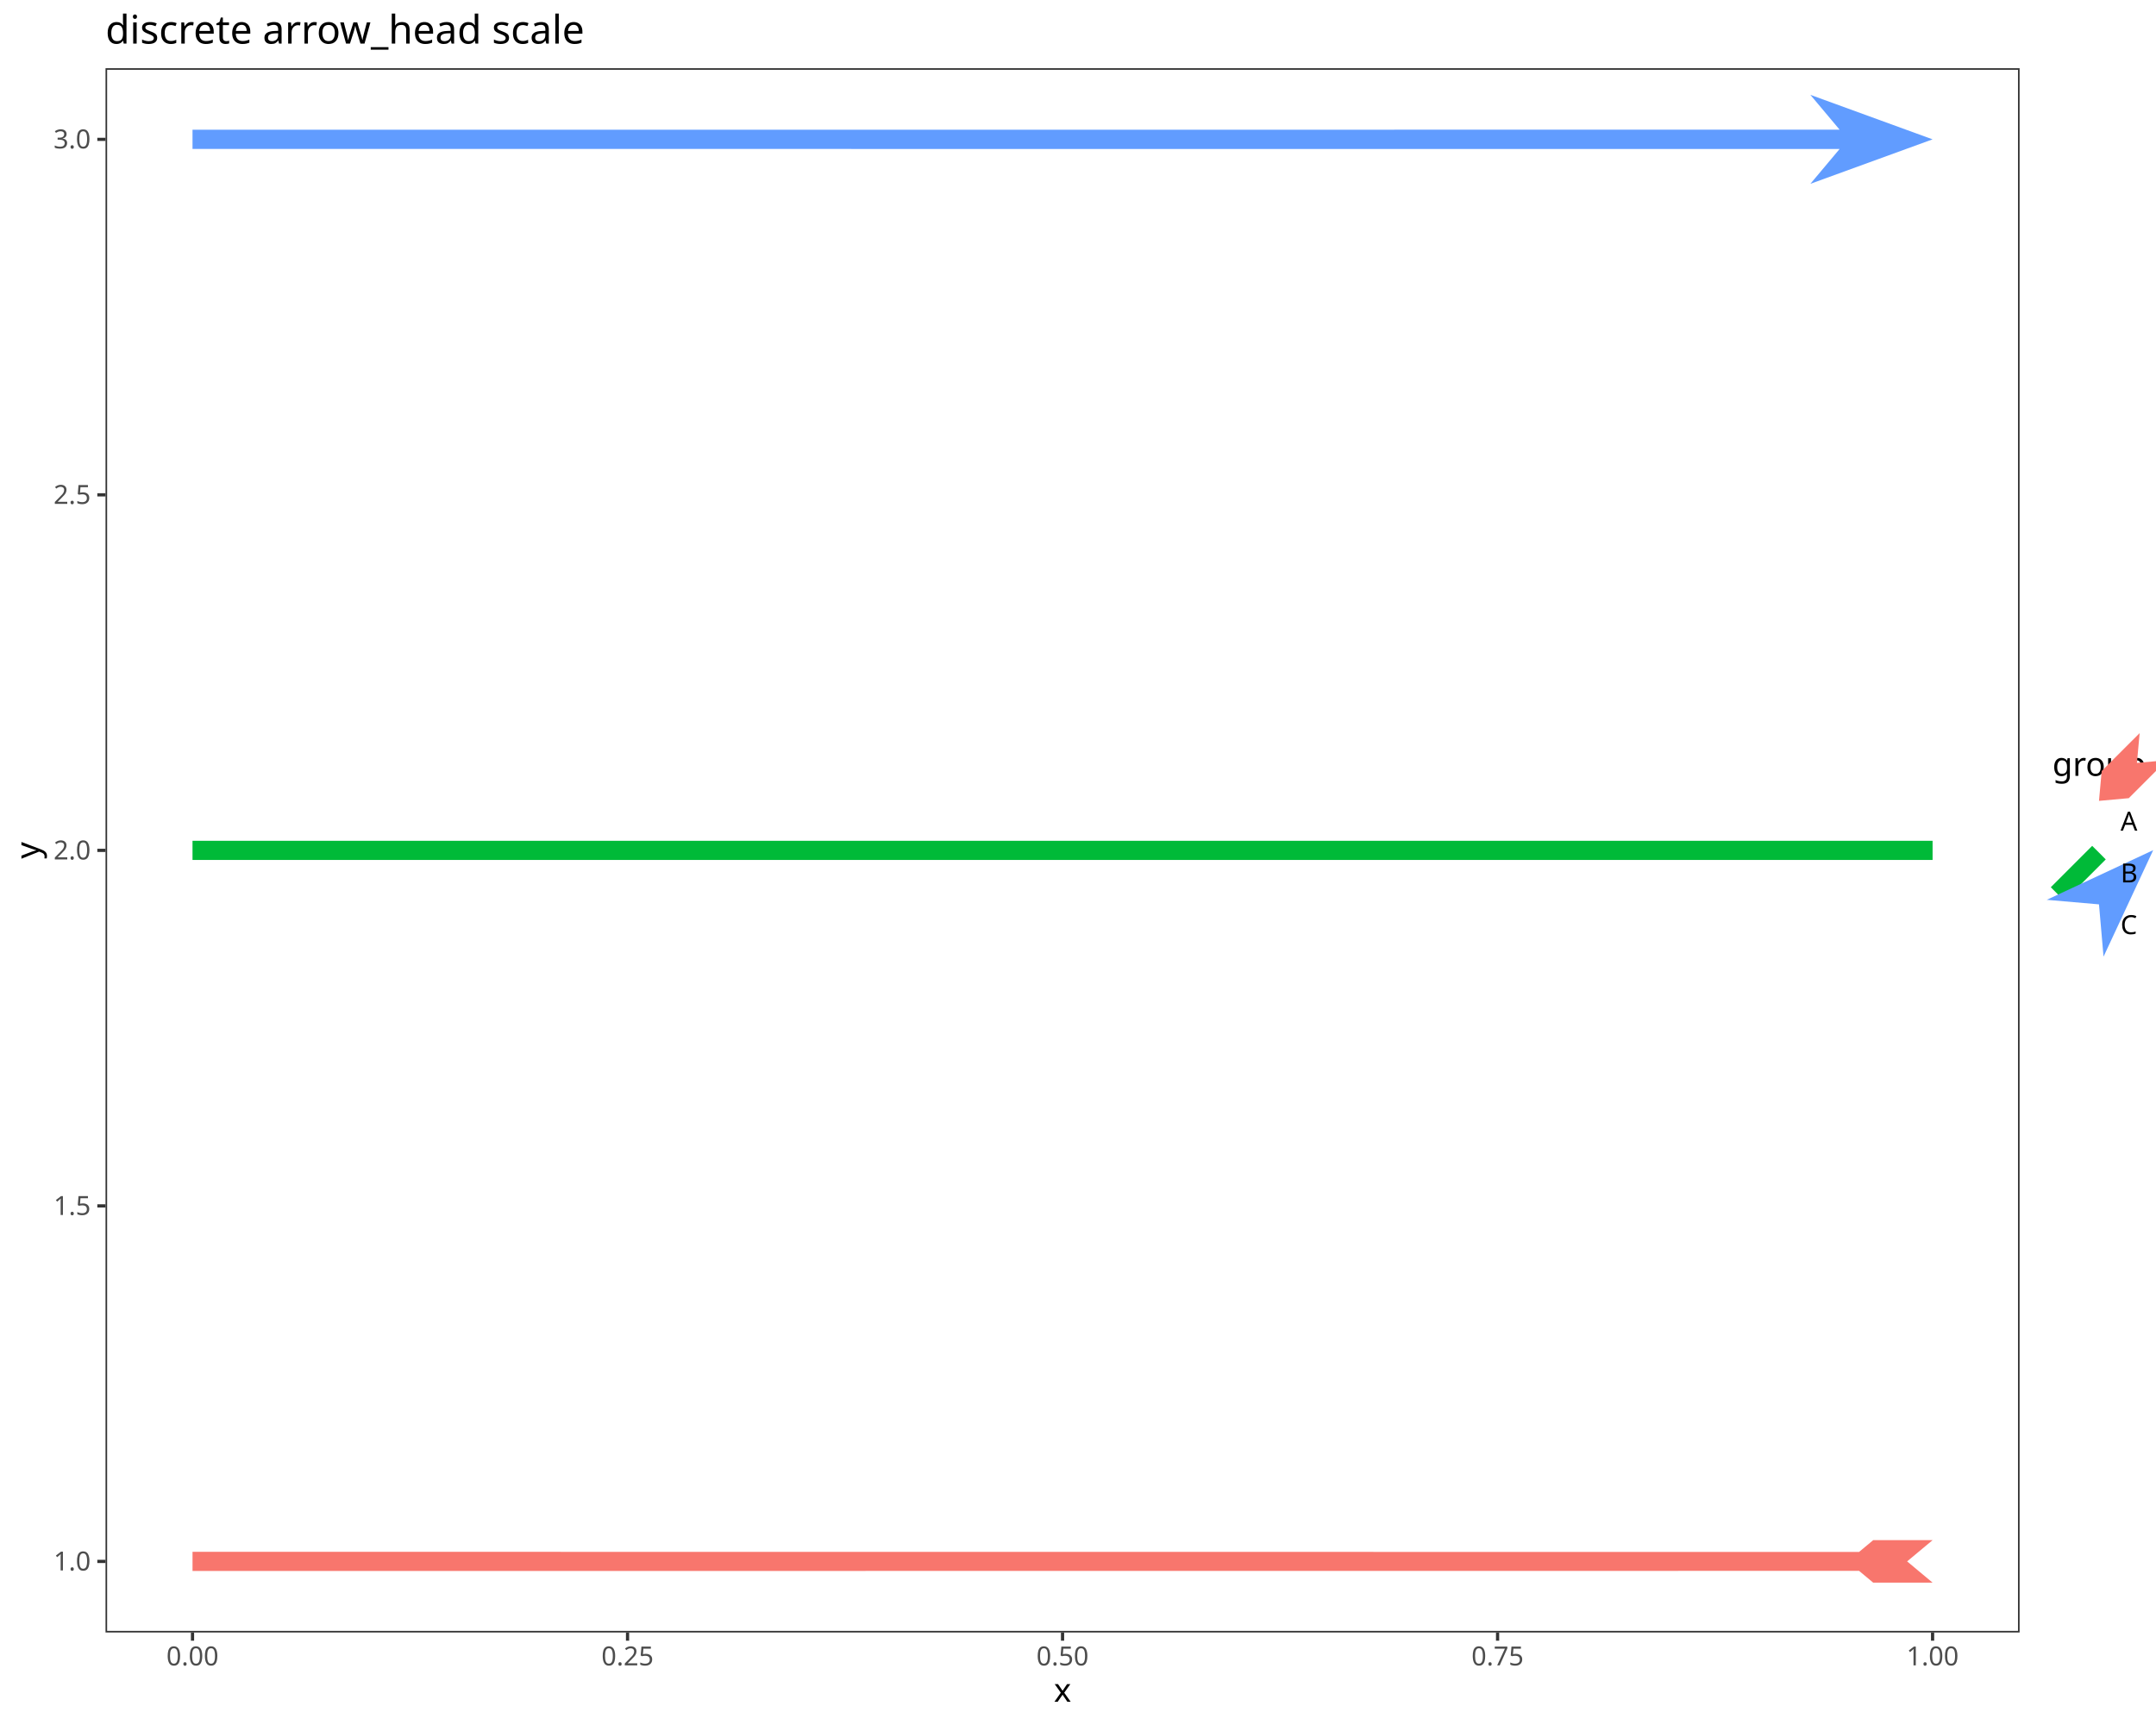
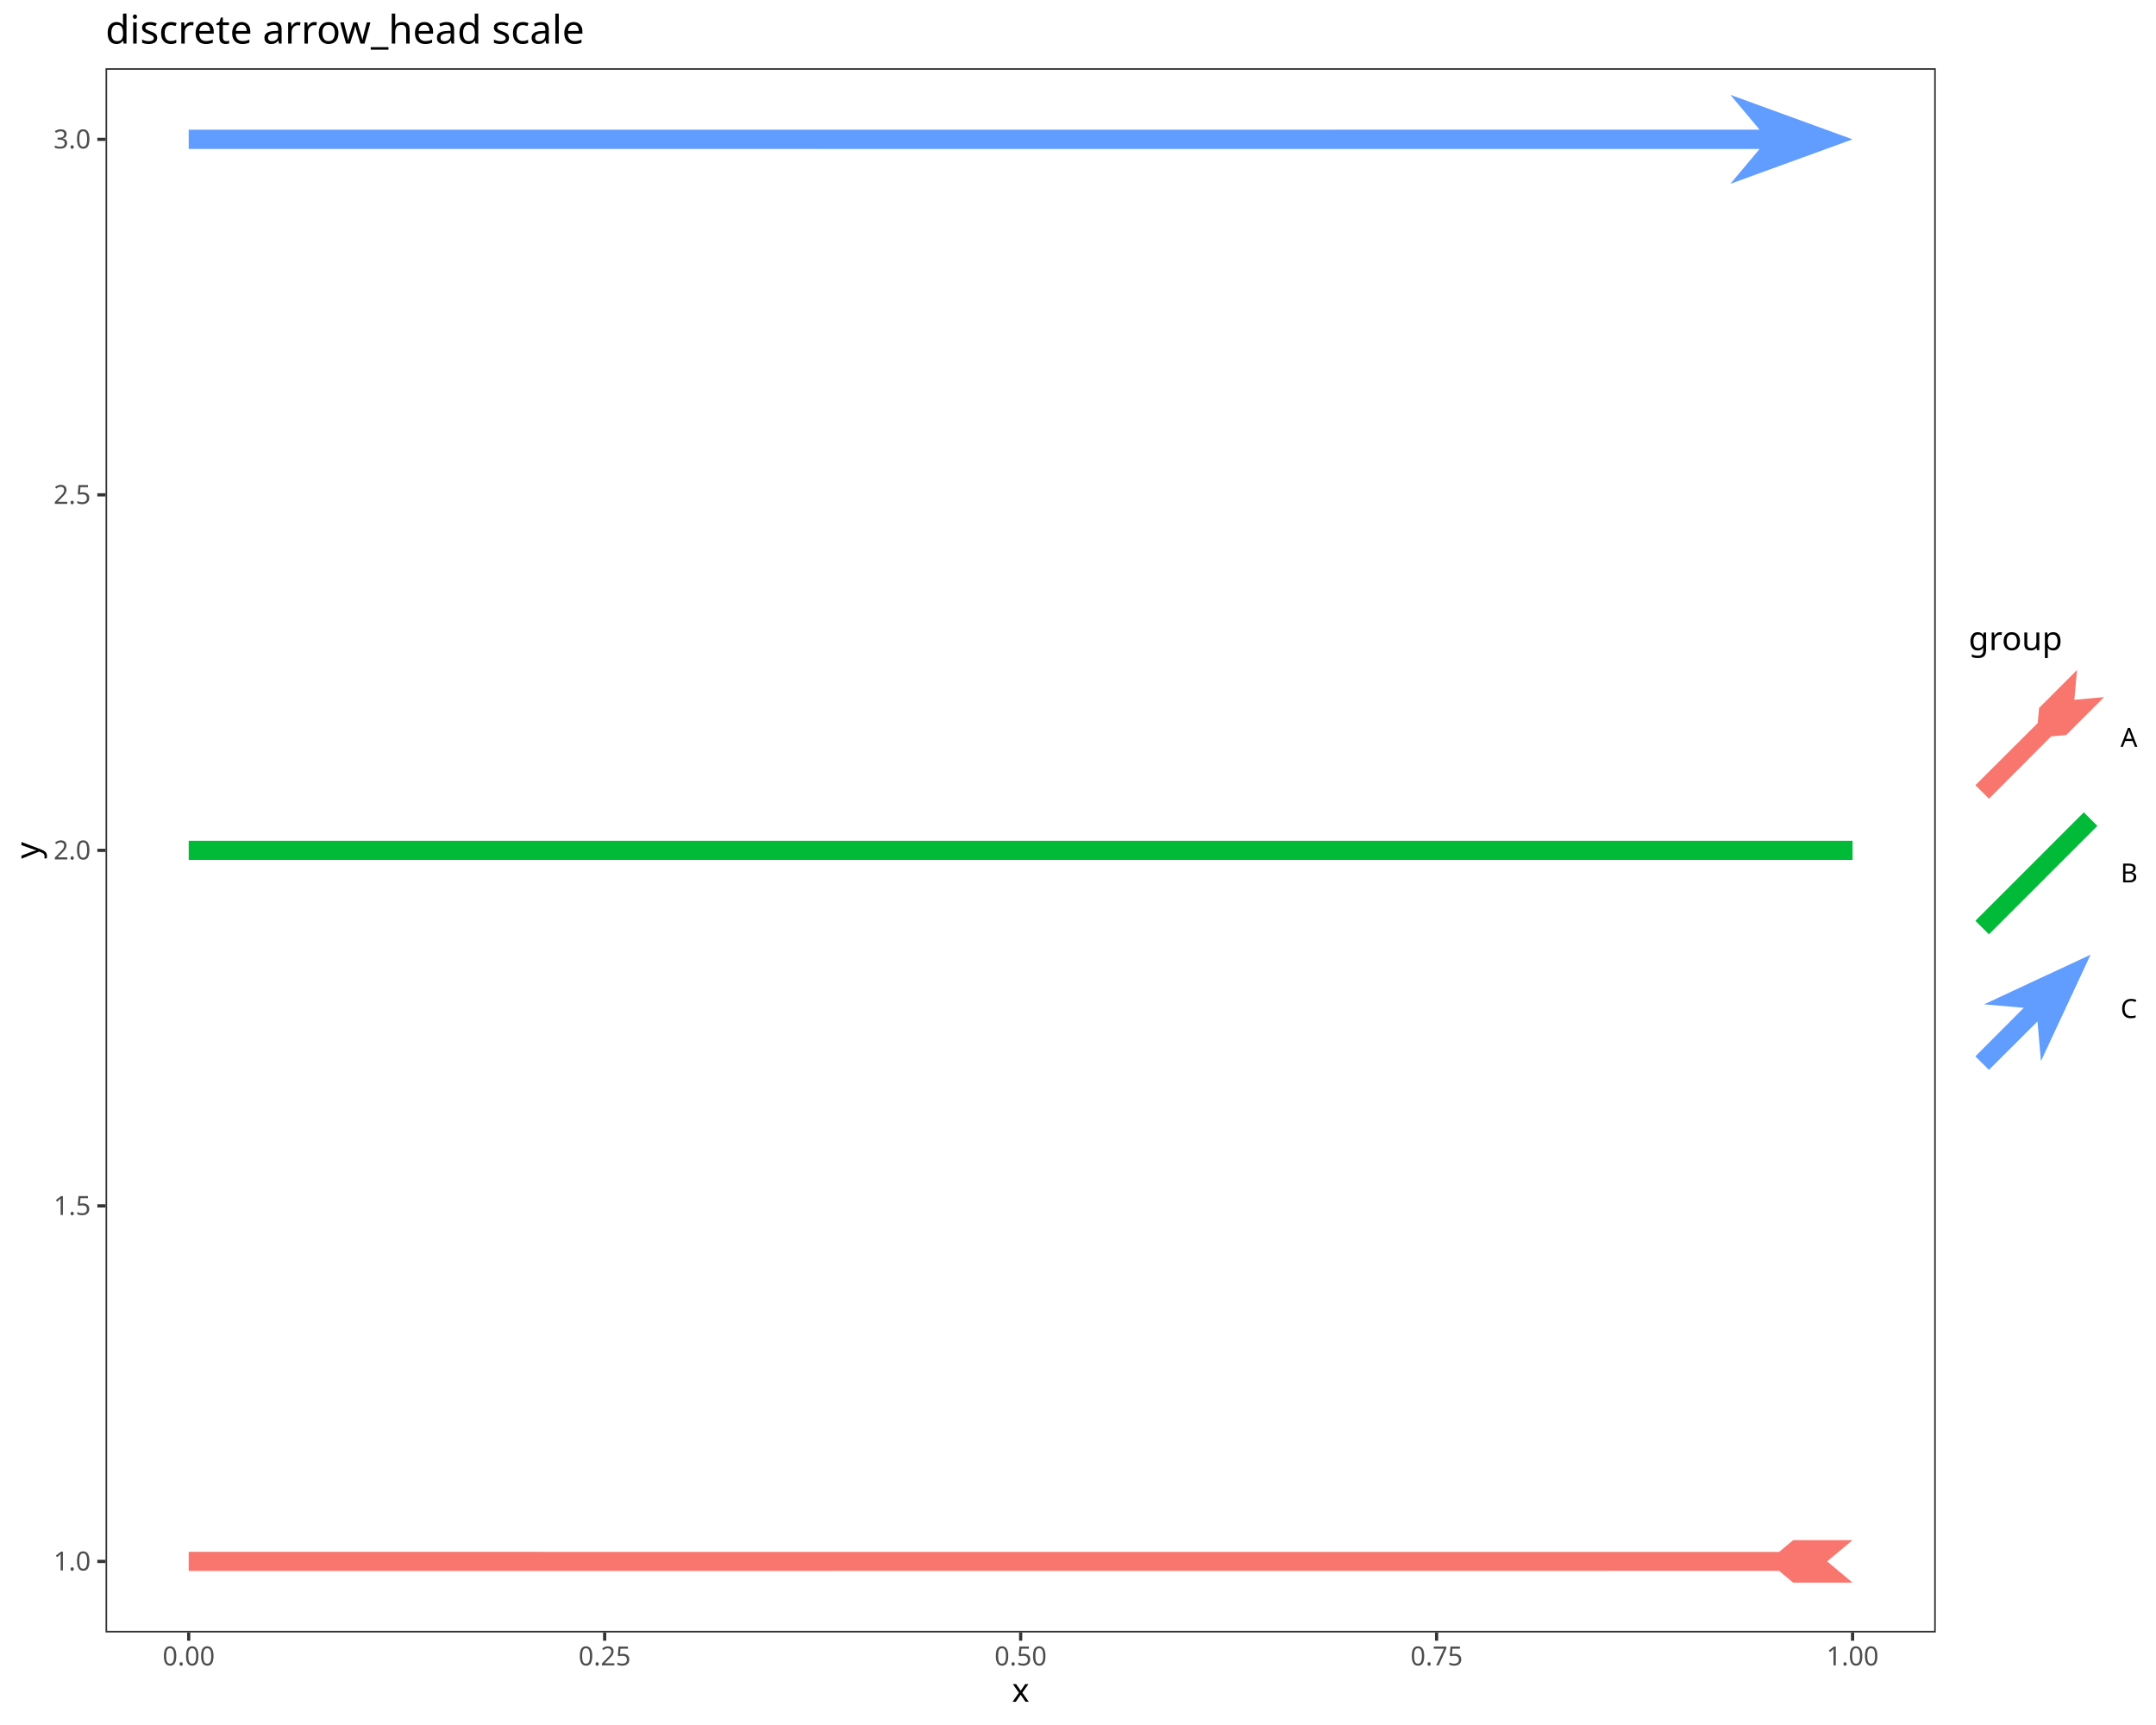
<svg xmlns="http://www.w3.org/2000/svg" class="svglite" data-engine-version="2.0" width="720.00pt" height="576.00pt" viewBox="0 0 720.00 576.00">
  <defs>
    <style type="text/css">
    .svglite line, .svglite polyline, .svglite polygon, .svglite path, .svglite rect, .svglite circle {
      fill: none;
      stroke: #000000;
      stroke-linecap: round;
      stroke-linejoin: round;
      stroke-miterlimit: 10.00;
    }
  </style>
  </defs>
  <rect width="100%" height="100%" style="stroke: none; fill: #FFFFFF;" />
  <defs>
    <clipPath id="cpMC4wMHw3MjAuMDB8MC4wMHw1NzYuMDA=">
      <rect x="0.00" y="0.00" width="720.00" height="576.00" />
    </clipPath>
  </defs>
  <g clip-path="url(#cpMC4wMHw3MjAuMDB8MC4wMHw1NzYuMDA=)">
    <rect x="0.00" y="0.00" width="720.00" height="576.00" style="stroke-width: 1.07; stroke: #FFFFFF; fill: #FFFFFF;" />
  </g>
  <defs>
-     <clipPath id="cpMzUuMjR8Njc0LjQ1fDIyLjc4fDU0NS4xMQ==">
-       <rect x="35.24" y="22.78" width="639.21" height="522.33" />
+     <clipPath id="cpMzUuMjR8NjQ2LjQ2fDIyLjc4fDU0NS4xMQ==">
+       <rect x="35.24" y="22.78" width="611.22" height="522.33" />
    </clipPath>
  </defs>
-   <g clip-path="url(#cpMzUuMjR8Njc0LjQ1fDIyLjc4fDU0NS4xMQ==)">
-     <rect x="35.24" y="22.78" width="639.21" height="522.33" style="stroke-width: 1.07; stroke: none; fill: #FFFFFF;" />
-     <path d="M 636.89 521.37 L 645.39 514.28 L 625.55 514.28 L 620.84 518.21 L 64.29 518.17 L 64.29 524.57 L 620.84 524.53 L 625.55 528.46 L 645.39 528.46 Z" style="fill-rule: evenodd; fill: #F8766D; stroke-width: 0.53; stroke: none; stroke-linecap: butt;" />
-     <path d="M 64.29 287.15 L 645.39 287.15 L 645.39 283.95 L 645.39 280.75 L 64.29 280.75 L 64.29 283.95 Z" style="fill-rule: evenodd; fill: #00BA38; stroke-width: 0.53; stroke: none; stroke-linecap: butt;" />
-     <path d="M 645.39 46.53 L 604.58 31.67 L 614.34 43.30 L 64.29 43.32 L 64.29 49.73 L 614.34 49.75 L 604.58 61.38 Z" style="fill-rule: evenodd; fill: #619CFF; stroke-width: 0.53; stroke: none; stroke-linecap: butt;" />
-     <rect x="35.24" y="22.78" width="639.21" height="522.33" style="stroke-width: 1.07; stroke: #333333;" />
+   <g clip-path="url(#cpMzUuMjR8NjQ2LjQ2fDIyLjc4fDU0NS4xMQ==)">
+     <rect x="35.24" y="22.78" width="611.22" height="522.33" style="stroke-width: 1.07; stroke: none; fill: #FFFFFF;" />
+     <path d="M 610.17 521.37 L 618.67 514.28 L 598.83 514.28 L 594.12 518.21 L 63.02 518.17 L 63.02 524.57 L 594.12 524.53 L 598.83 528.46 L 618.67 528.46 Z" style="fill-rule: evenodd; fill: #F8766D; stroke-width: 0.53; stroke: none; stroke-linecap: butt;" />
+     <path d="M 63.02 287.15 L 618.67 287.15 L 618.67 283.95 L 618.67 280.75 L 63.02 280.75 L 63.02 283.95 Z" style="fill-rule: evenodd; fill: #00BA38; stroke-width: 0.53; stroke: none; stroke-linecap: butt;" />
+     <path d="M 618.67 46.53 L 577.86 31.67 L 587.62 43.30 L 63.02 43.32 L 63.02 49.73 L 587.62 49.75 L 577.86 61.38 Z" style="fill-rule: evenodd; fill: #619CFF; stroke-width: 0.53; stroke: none; stroke-linecap: butt;" />
+     <rect x="35.24" y="22.78" width="611.22" height="522.33" style="stroke-width: 1.07; stroke: #333333;" />
  </g>
  <g clip-path="url(#cpMC4wMHw3MjAuMDB8MC4wMHw1NzYuMDA=)">
    <text x="30.31" y="524.40" text-anchor="end" style="font-size: 8.80px; fill: #4D4D4D; font-family: sans;" textLength="12.23px" lengthAdjust="spacingAndGlyphs">1.0</text>
    <text x="30.31" y="405.69" text-anchor="end" style="font-size: 8.80px; fill: #4D4D4D; font-family: sans;" textLength="12.23px" lengthAdjust="spacingAndGlyphs">1.5</text>
    <text x="30.31" y="286.98" text-anchor="end" style="font-size: 8.80px; fill: #4D4D4D; font-family: sans;" textLength="12.23px" lengthAdjust="spacingAndGlyphs">2.0</text>
    <text x="30.31" y="168.26" text-anchor="end" style="font-size: 8.80px; fill: #4D4D4D; font-family: sans;" textLength="12.23px" lengthAdjust="spacingAndGlyphs">2.5</text>
    <text x="30.31" y="49.55" text-anchor="end" style="font-size: 8.80px; fill: #4D4D4D; font-family: sans;" textLength="12.23px" lengthAdjust="spacingAndGlyphs">3.0</text>
    <polyline points="32.50,521.37 35.24,521.37 " style="stroke-width: 1.07; stroke: #333333; stroke-linecap: butt;" />
    <polyline points="32.50,402.66 35.24,402.66 " style="stroke-width: 1.07; stroke: #333333; stroke-linecap: butt;" />
    <polyline points="32.50,283.95 35.24,283.95 " style="stroke-width: 1.07; stroke: #333333; stroke-linecap: butt;" />
    <polyline points="32.50,165.24 35.24,165.24 " style="stroke-width: 1.07; stroke: #333333; stroke-linecap: butt;" />
    <polyline points="32.50,46.53 35.24,46.53 " style="stroke-width: 1.07; stroke: #333333; stroke-linecap: butt;" />
-     <polyline points="64.29,547.85 64.29,545.11 " style="stroke-width: 1.07; stroke: #333333; stroke-linecap: butt;" />
-     <polyline points="209.57,547.85 209.57,545.11 " style="stroke-width: 1.07; stroke: #333333; stroke-linecap: butt;" />
-     <polyline points="354.84,547.85 354.84,545.11 " style="stroke-width: 1.07; stroke: #333333; stroke-linecap: butt;" />
-     <polyline points="500.12,547.85 500.12,545.11 " style="stroke-width: 1.07; stroke: #333333; stroke-linecap: butt;" />
-     <polyline points="645.39,547.85 645.39,545.11 " style="stroke-width: 1.07; stroke: #333333; stroke-linecap: butt;" />
-     <text x="64.29" y="556.10" text-anchor="middle" style="font-size: 8.80px; fill: #4D4D4D; font-family: sans;" textLength="17.13px" lengthAdjust="spacingAndGlyphs">0.00</text>
-     <text x="209.57" y="556.10" text-anchor="middle" style="font-size: 8.80px; fill: #4D4D4D; font-family: sans;" textLength="17.13px" lengthAdjust="spacingAndGlyphs">0.25</text>
-     <text x="354.84" y="556.10" text-anchor="middle" style="font-size: 8.80px; fill: #4D4D4D; font-family: sans;" textLength="17.13px" lengthAdjust="spacingAndGlyphs">0.50</text>
-     <text x="500.12" y="556.10" text-anchor="middle" style="font-size: 8.80px; fill: #4D4D4D; font-family: sans;" textLength="17.13px" lengthAdjust="spacingAndGlyphs">0.75</text>
-     <text x="645.39" y="556.10" text-anchor="middle" style="font-size: 8.80px; fill: #4D4D4D; font-family: sans;" textLength="17.13px" lengthAdjust="spacingAndGlyphs">1.00</text>
-     <text x="354.84" y="568.24" text-anchor="middle" style="font-size: 11.00px; font-family: sans;" textLength="5.50px" lengthAdjust="spacingAndGlyphs">x</text>
+     <polyline points="63.02,547.85 63.02,545.11 " style="stroke-width: 1.07; stroke: #333333; stroke-linecap: butt;" />
+     <polyline points="201.93,547.85 201.93,545.11 " style="stroke-width: 1.07; stroke: #333333; stroke-linecap: butt;" />
+     <polyline points="340.85,547.85 340.85,545.11 " style="stroke-width: 1.07; stroke: #333333; stroke-linecap: butt;" />
+     <polyline points="479.76,547.85 479.76,545.11 " style="stroke-width: 1.07; stroke: #333333; stroke-linecap: butt;" />
+     <polyline points="618.67,547.85 618.67,545.11 " style="stroke-width: 1.07; stroke: #333333; stroke-linecap: butt;" />
+     <text x="63.02" y="556.10" text-anchor="middle" style="font-size: 8.80px; fill: #4D4D4D; font-family: sans;" textLength="17.13px" lengthAdjust="spacingAndGlyphs">0.00</text>
+     <text x="201.93" y="556.10" text-anchor="middle" style="font-size: 8.80px; fill: #4D4D4D; font-family: sans;" textLength="17.13px" lengthAdjust="spacingAndGlyphs">0.25</text>
+     <text x="340.85" y="556.10" text-anchor="middle" style="font-size: 8.80px; fill: #4D4D4D; font-family: sans;" textLength="17.13px" lengthAdjust="spacingAndGlyphs">0.50</text>
+     <text x="479.76" y="556.10" text-anchor="middle" style="font-size: 8.80px; fill: #4D4D4D; font-family: sans;" textLength="17.13px" lengthAdjust="spacingAndGlyphs">0.75</text>
+     <text x="618.67" y="556.10" text-anchor="middle" style="font-size: 8.80px; fill: #4D4D4D; font-family: sans;" textLength="17.13px" lengthAdjust="spacingAndGlyphs">1.00</text>
+     <text x="340.85" y="568.24" text-anchor="middle" style="font-size: 11.00px; font-family: sans;" textLength="5.50px" lengthAdjust="spacingAndGlyphs">x</text>
    <text transform="translate(13.05,283.95) rotate(-90)" text-anchor="middle" style="font-size: 11.00px; font-family: sans;" textLength="5.50px" lengthAdjust="spacingAndGlyphs">y</text>
-     <rect x="685.40" y="250.36" width="29.12" height="67.17" style="stroke-width: 1.07; stroke: none; fill: #FFFFFF;" />
-     <text x="685.40" y="259.07" style="font-size: 11.00px; font-family: sans;" textLength="28.14px" lengthAdjust="spacingAndGlyphs">group</text>
-     <rect x="685.40" y="265.69" width="17.28" height="17.28" style="stroke-width: 1.07; stroke: none; fill: #FFFFFF;" />
-     <path d="M 713.63 254.75 L 714.54 244.79 L 701.86 257.46 L 700.96 267.42 L 710.91 266.52 L 723.59 253.84 Z" style="fill-rule: evenodd; fill: #F8766D; stroke-width: 0.53; stroke: none;" />
-     <rect x="685.40" y="282.97" width="17.28" height="17.28" style="stroke-width: 1.07; stroke: none; fill: #FFFFFF;" />
-     <path d="M 689.40 300.79 L 703.22 286.97 L 700.96 284.70 L 698.69 282.44 L 684.87 296.26 L 687.13 298.53 Z" style="fill-rule: evenodd; fill: #00BA38; stroke-width: 0.53; stroke: none;" />
-     <rect x="685.40" y="300.25" width="17.28" height="17.28" style="stroke-width: 1.07; stroke: none; fill: #FFFFFF;" />
-     <path d="M 719.06 283.88 L 683.51 300.46 L 700.96 301.98 L 702.48 319.43 Z" style="fill-rule: evenodd; fill: #619CFF; stroke-width: 0.53; stroke: none;" />
-     <text x="708.16" y="277.36" style="font-size: 8.80px; font-family: sans;" textLength="5.87px" lengthAdjust="spacingAndGlyphs">A</text>
+     <rect x="657.42" y="208.38" width="57.10" height="151.14" style="stroke-width: 1.07; stroke: none; fill: #FFFFFF;" />
+     <text x="657.42" y="217.09" style="font-size: 11.00px; font-family: sans;" textLength="28.14px" lengthAdjust="spacingAndGlyphs">group</text>
+     <rect x="657.42" y="223.71" width="45.27" height="45.27" style="stroke-width: 1.07; stroke: none; fill: #FFFFFF;" />
+     <path d="M 684.97 245.90 L 690.01 245.44 L 702.68 232.77 L 692.73 233.67 L 693.63 223.71 L 680.96 236.39 L 680.50 241.43 L 659.68 262.19 L 661.94 264.45 L 664.21 266.72 Z" style="fill-rule: evenodd; fill: #F8766D; stroke-width: 0.53; stroke: none;" />
+     <rect x="657.42" y="268.98" width="45.27" height="45.27" style="stroke-width: 1.07; stroke: none; fill: #FFFFFF;" />
+     <path d="M 664.21 311.99 L 700.42 275.77 L 698.16 273.51 L 695.89 271.24 L 659.68 307.46 L 661.94 309.72 Z" style="fill-rule: evenodd; fill: #00BA38; stroke-width: 0.53; stroke: none;" />
+     <rect x="657.42" y="314.25" width="45.27" height="45.27" style="stroke-width: 1.07; stroke: none; fill: #FFFFFF;" />
+     <path d="M 680.42 341.08 L 681.58 354.33 L 698.16 318.78 L 662.60 335.36 L 675.85 336.52 L 659.68 352.73 L 661.94 354.99 L 664.21 357.25 Z" style="fill-rule: evenodd; fill: #619CFF; stroke-width: 0.53; stroke: none;" />
+     <text x="708.16" y="249.37" style="font-size: 8.80px; font-family: sans;" textLength="5.87px" lengthAdjust="spacingAndGlyphs">A</text>
    <text x="708.16" y="294.64" style="font-size: 8.80px; font-family: sans;" textLength="5.87px" lengthAdjust="spacingAndGlyphs">B</text>
-     <text x="708.16" y="311.92" style="font-size: 8.80px; font-family: sans;" textLength="6.36px" lengthAdjust="spacingAndGlyphs">C</text>
+     <text x="708.16" y="339.91" style="font-size: 8.80px; font-family: sans;" textLength="6.36px" lengthAdjust="spacingAndGlyphs">C</text>
    <text x="35.24" y="14.56" style="font-size: 13.20px; font-family: sans;" textLength="154.11px" lengthAdjust="spacingAndGlyphs">discrete arrow_head scale</text>
  </g>
</svg>
